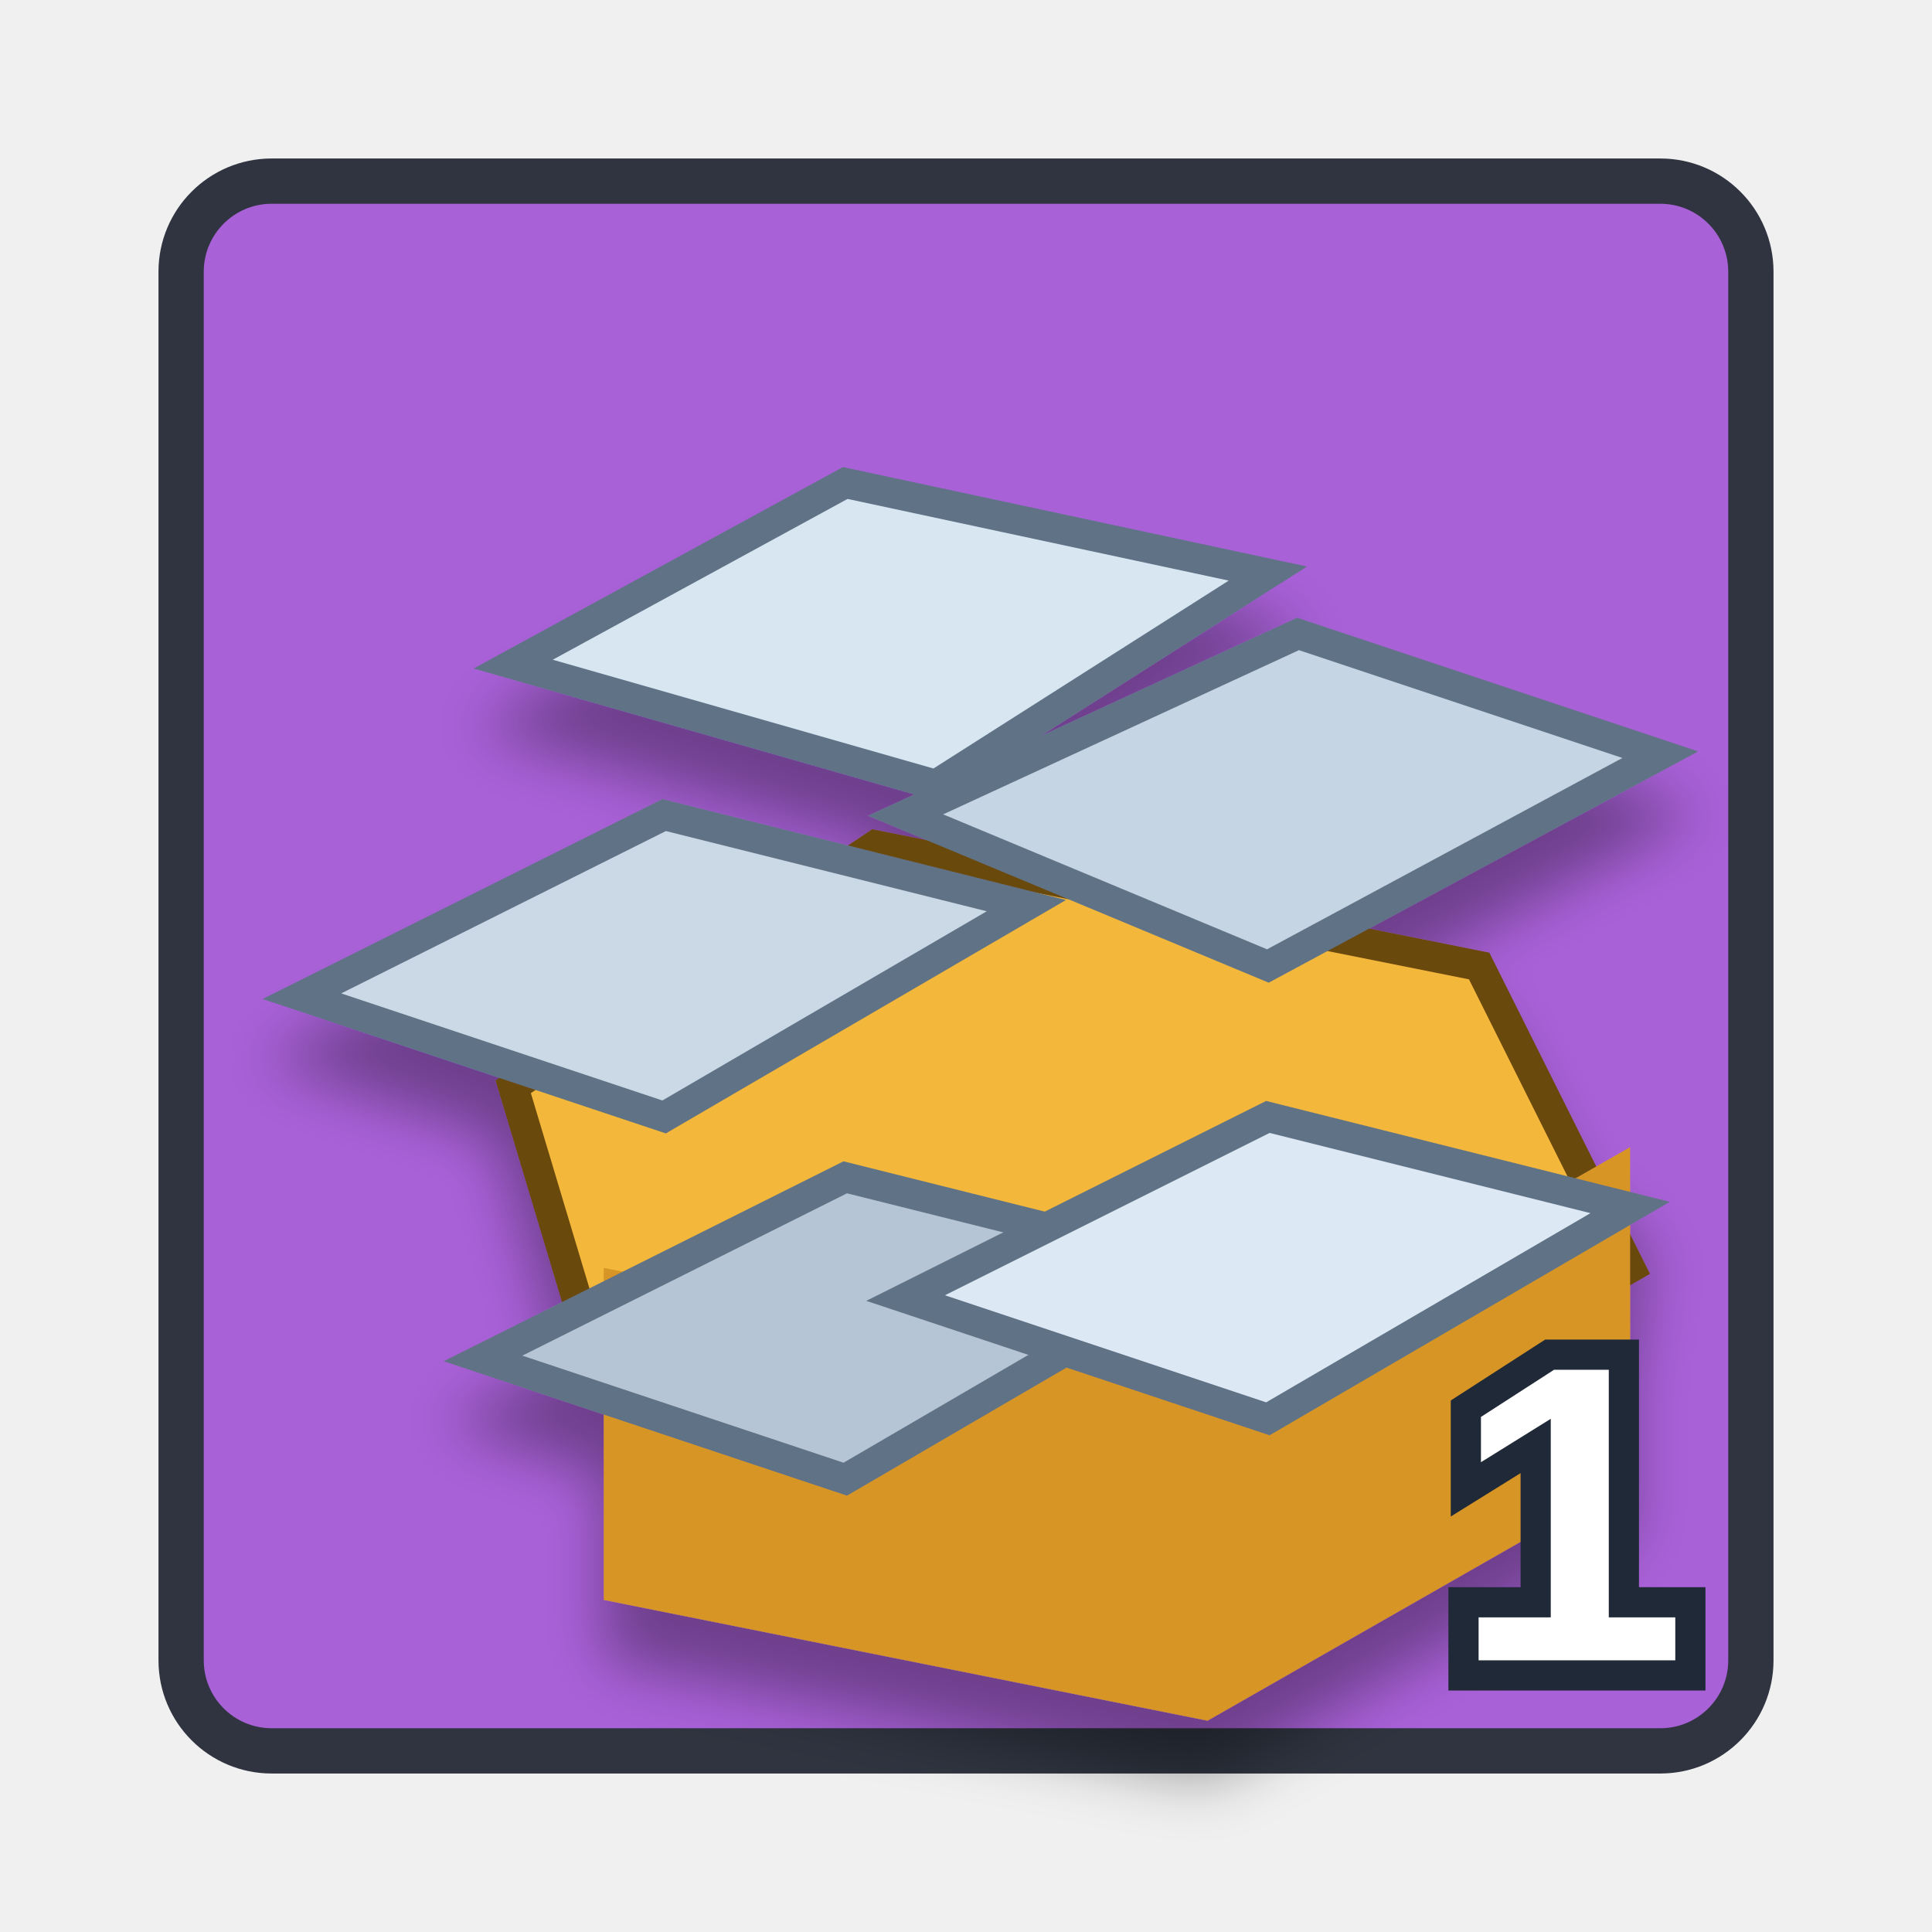
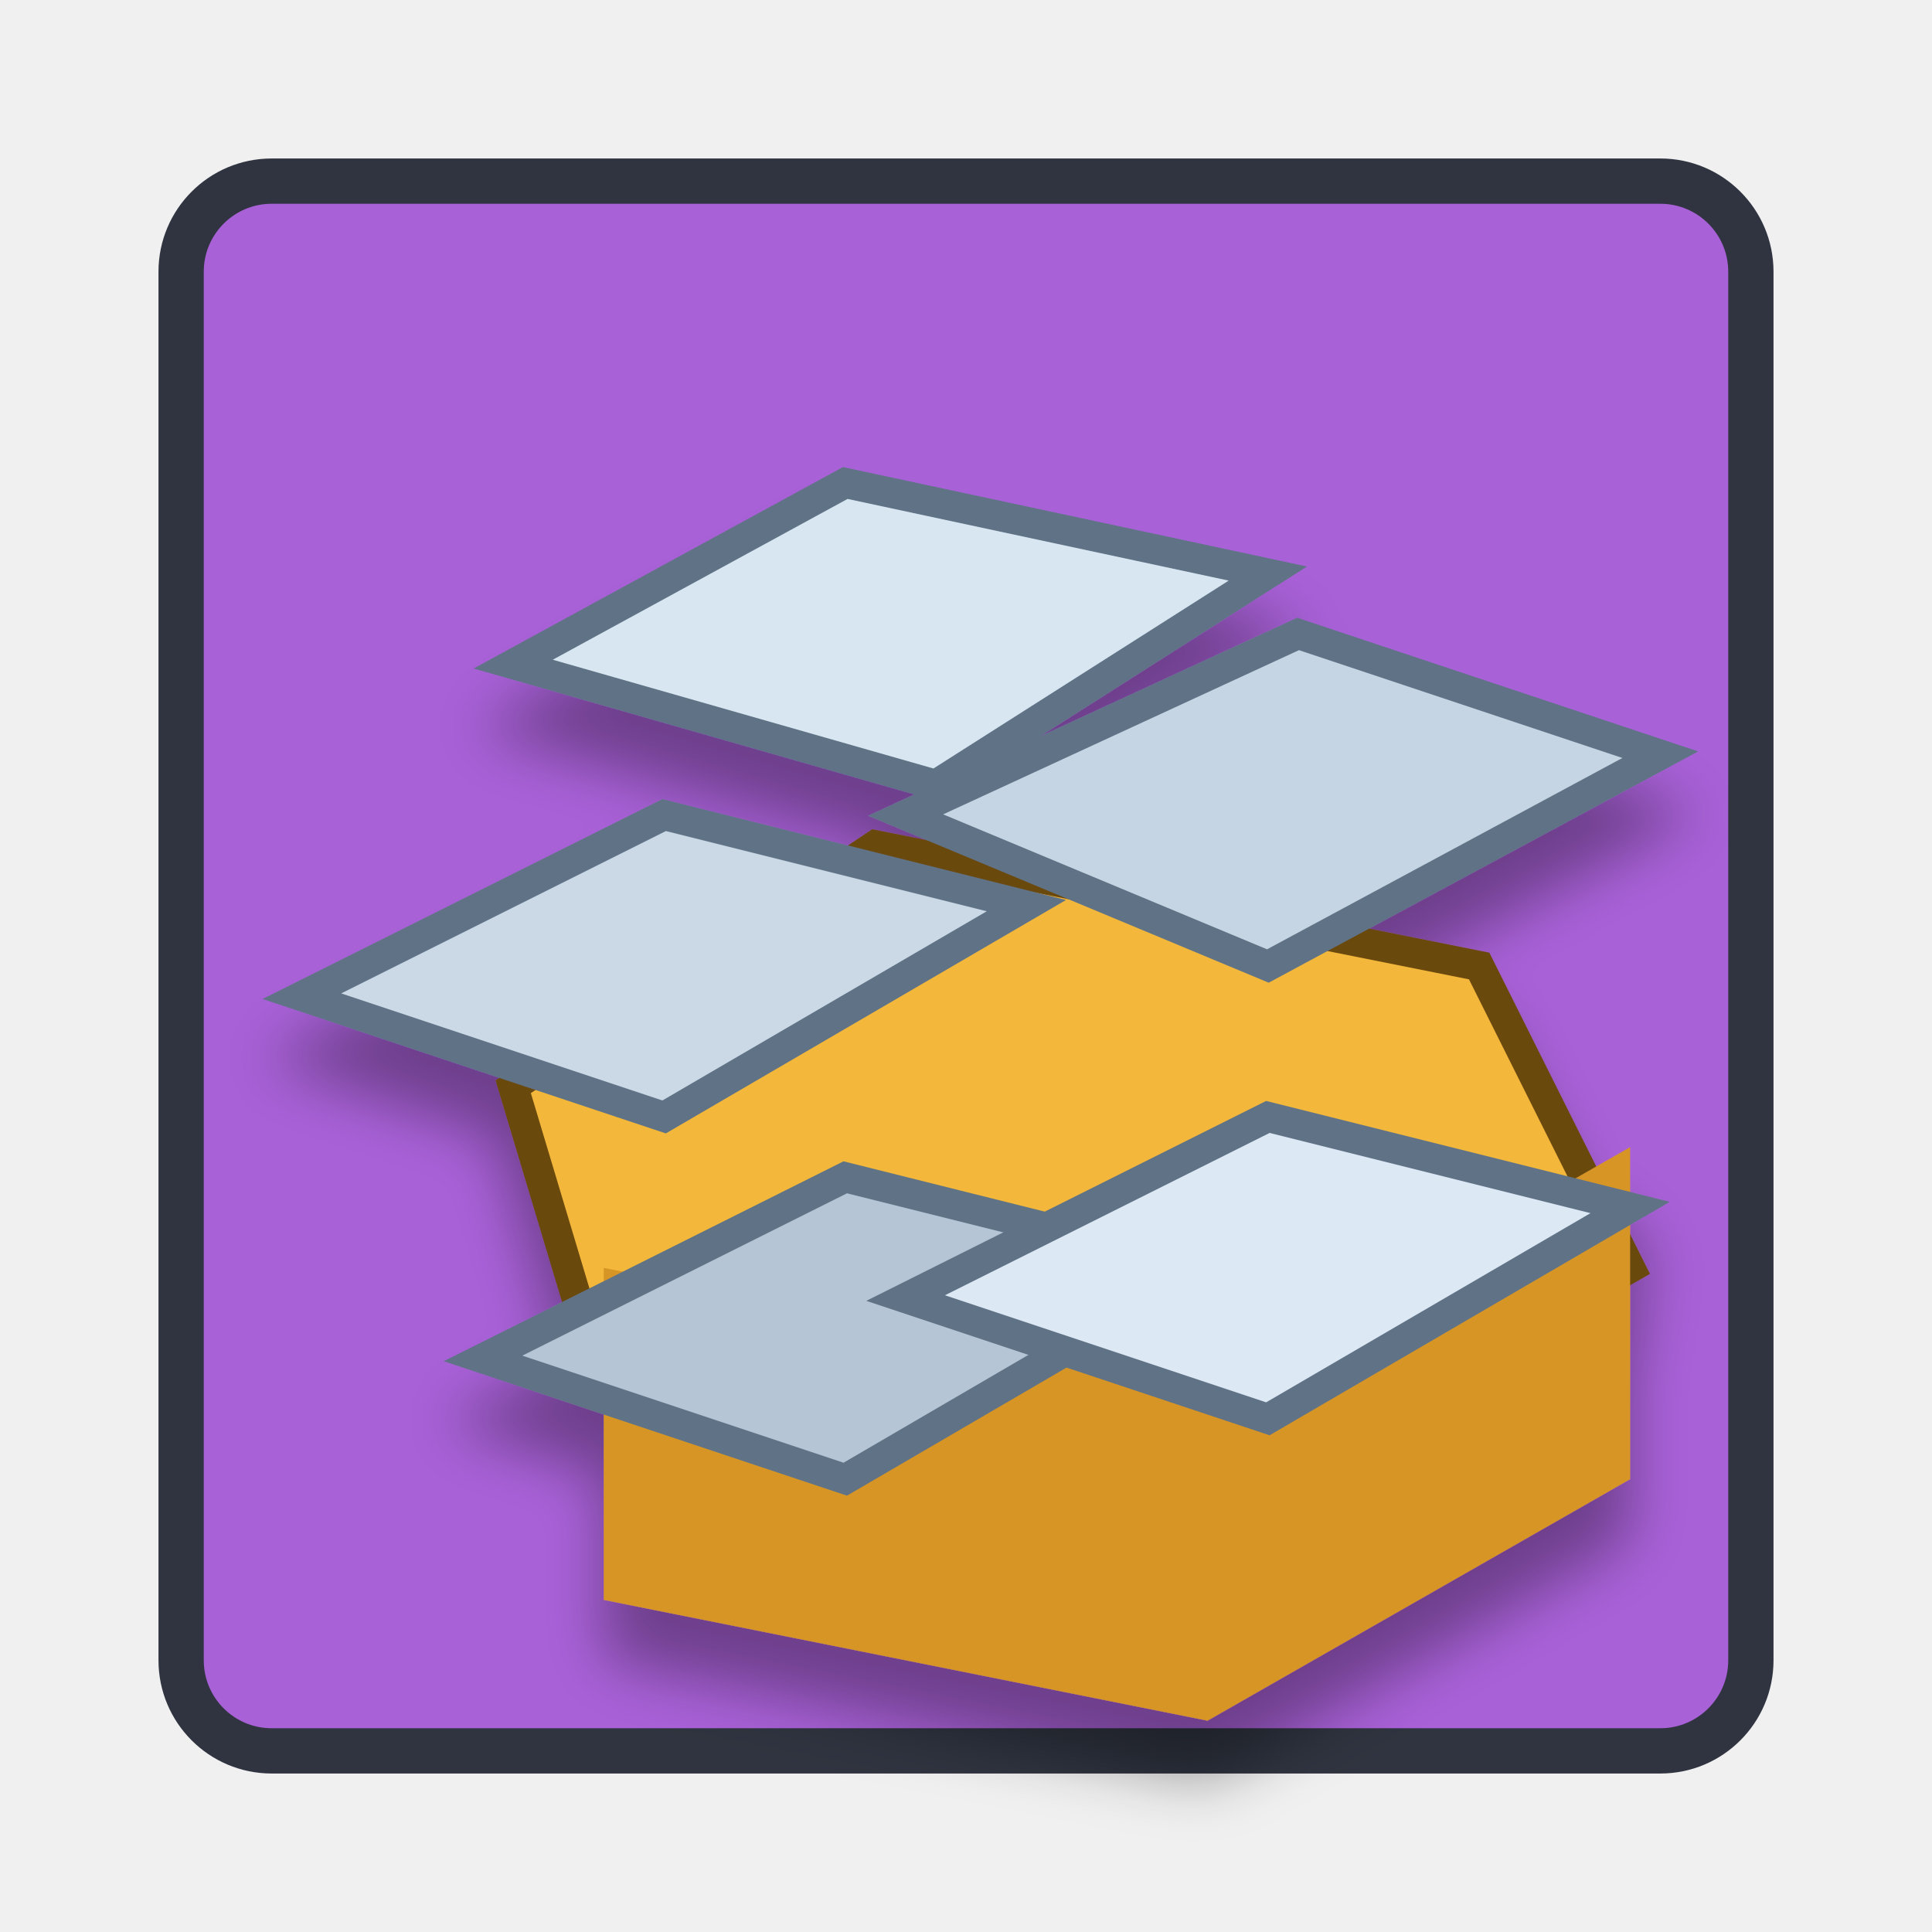
<svg xmlns="http://www.w3.org/2000/svg" viewBox="0 0 64 64">
  <rect x="6" y="6" width="52" height="52" rx="3" fill="#a961d8" stroke="#2f3440" stroke-width="1.5" />
  <g filter="drop-shadow(0 2px 1px rgba(0,0,0,.35))">
    <path d="M17 36 29 28 49 32 54 42 40 50 20 46Z" fill="#f3b83a" stroke="#6b4811" stroke-width="1" />
    <path d="M20 42 40 46 54 38 54 49 40 57 20 53Z" fill="#d79527" />
    <path d="M17 22 28 16 42 19 31 26Z" fill="#d8e6f2" stroke="#607386" stroke-width="1" />
    <path d="M30 27 43 21 55 25 42 32Z" fill="#c6d5e3" stroke="#607386" stroke-width="1" />
    <path d="M10 33 22 27 34 30 22 37Z" fill="#cbd9e7" stroke="#607386" stroke-width="1" />
    <path d="M16 45 28 39 40 42 28 49Z" fill="#b5c5d5" stroke="#607386" stroke-width="1" />
    <path d="M30 43 42 37 54 40 42 47Z" fill="#dce8f3" stroke="#607386" stroke-width="1" />
  </g>
-   <text x="52" y="55" text-anchor="middle" font-family="Arial, sans-serif" font-size="14" font-weight="900" fill="#fff" stroke="#1f2937" stroke-width="2" paint-order="stroke">1</text>
</svg>
